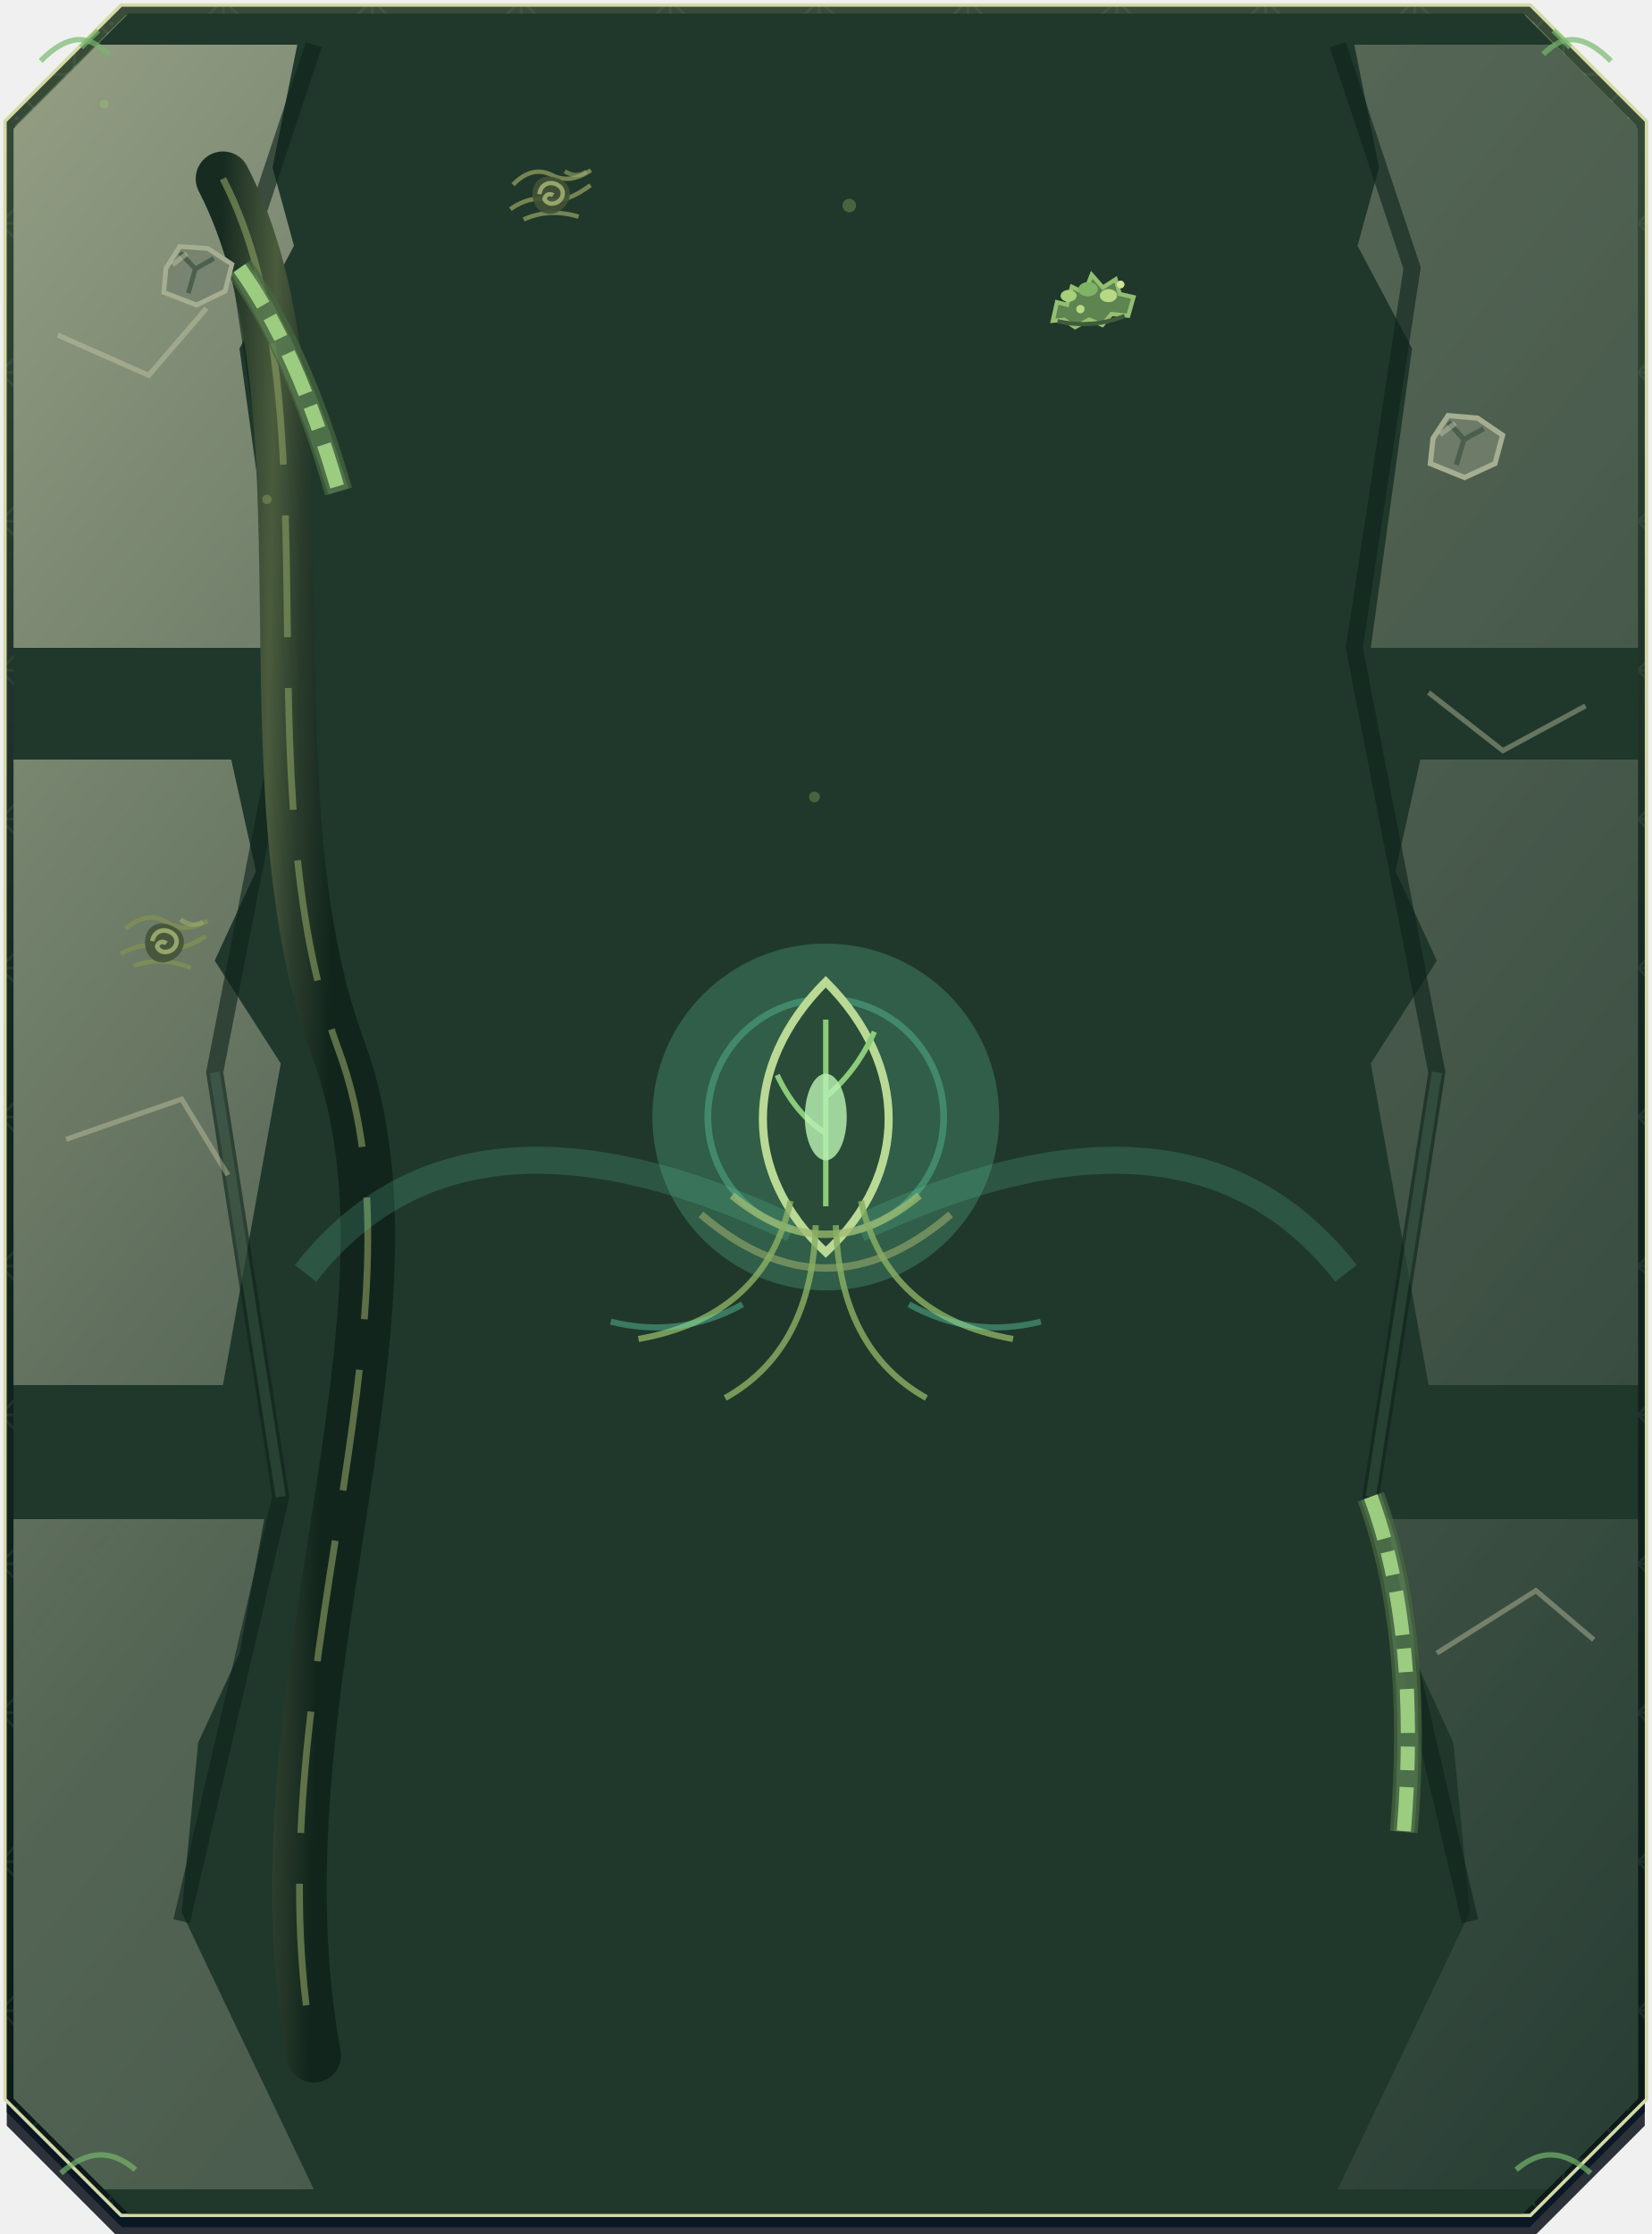
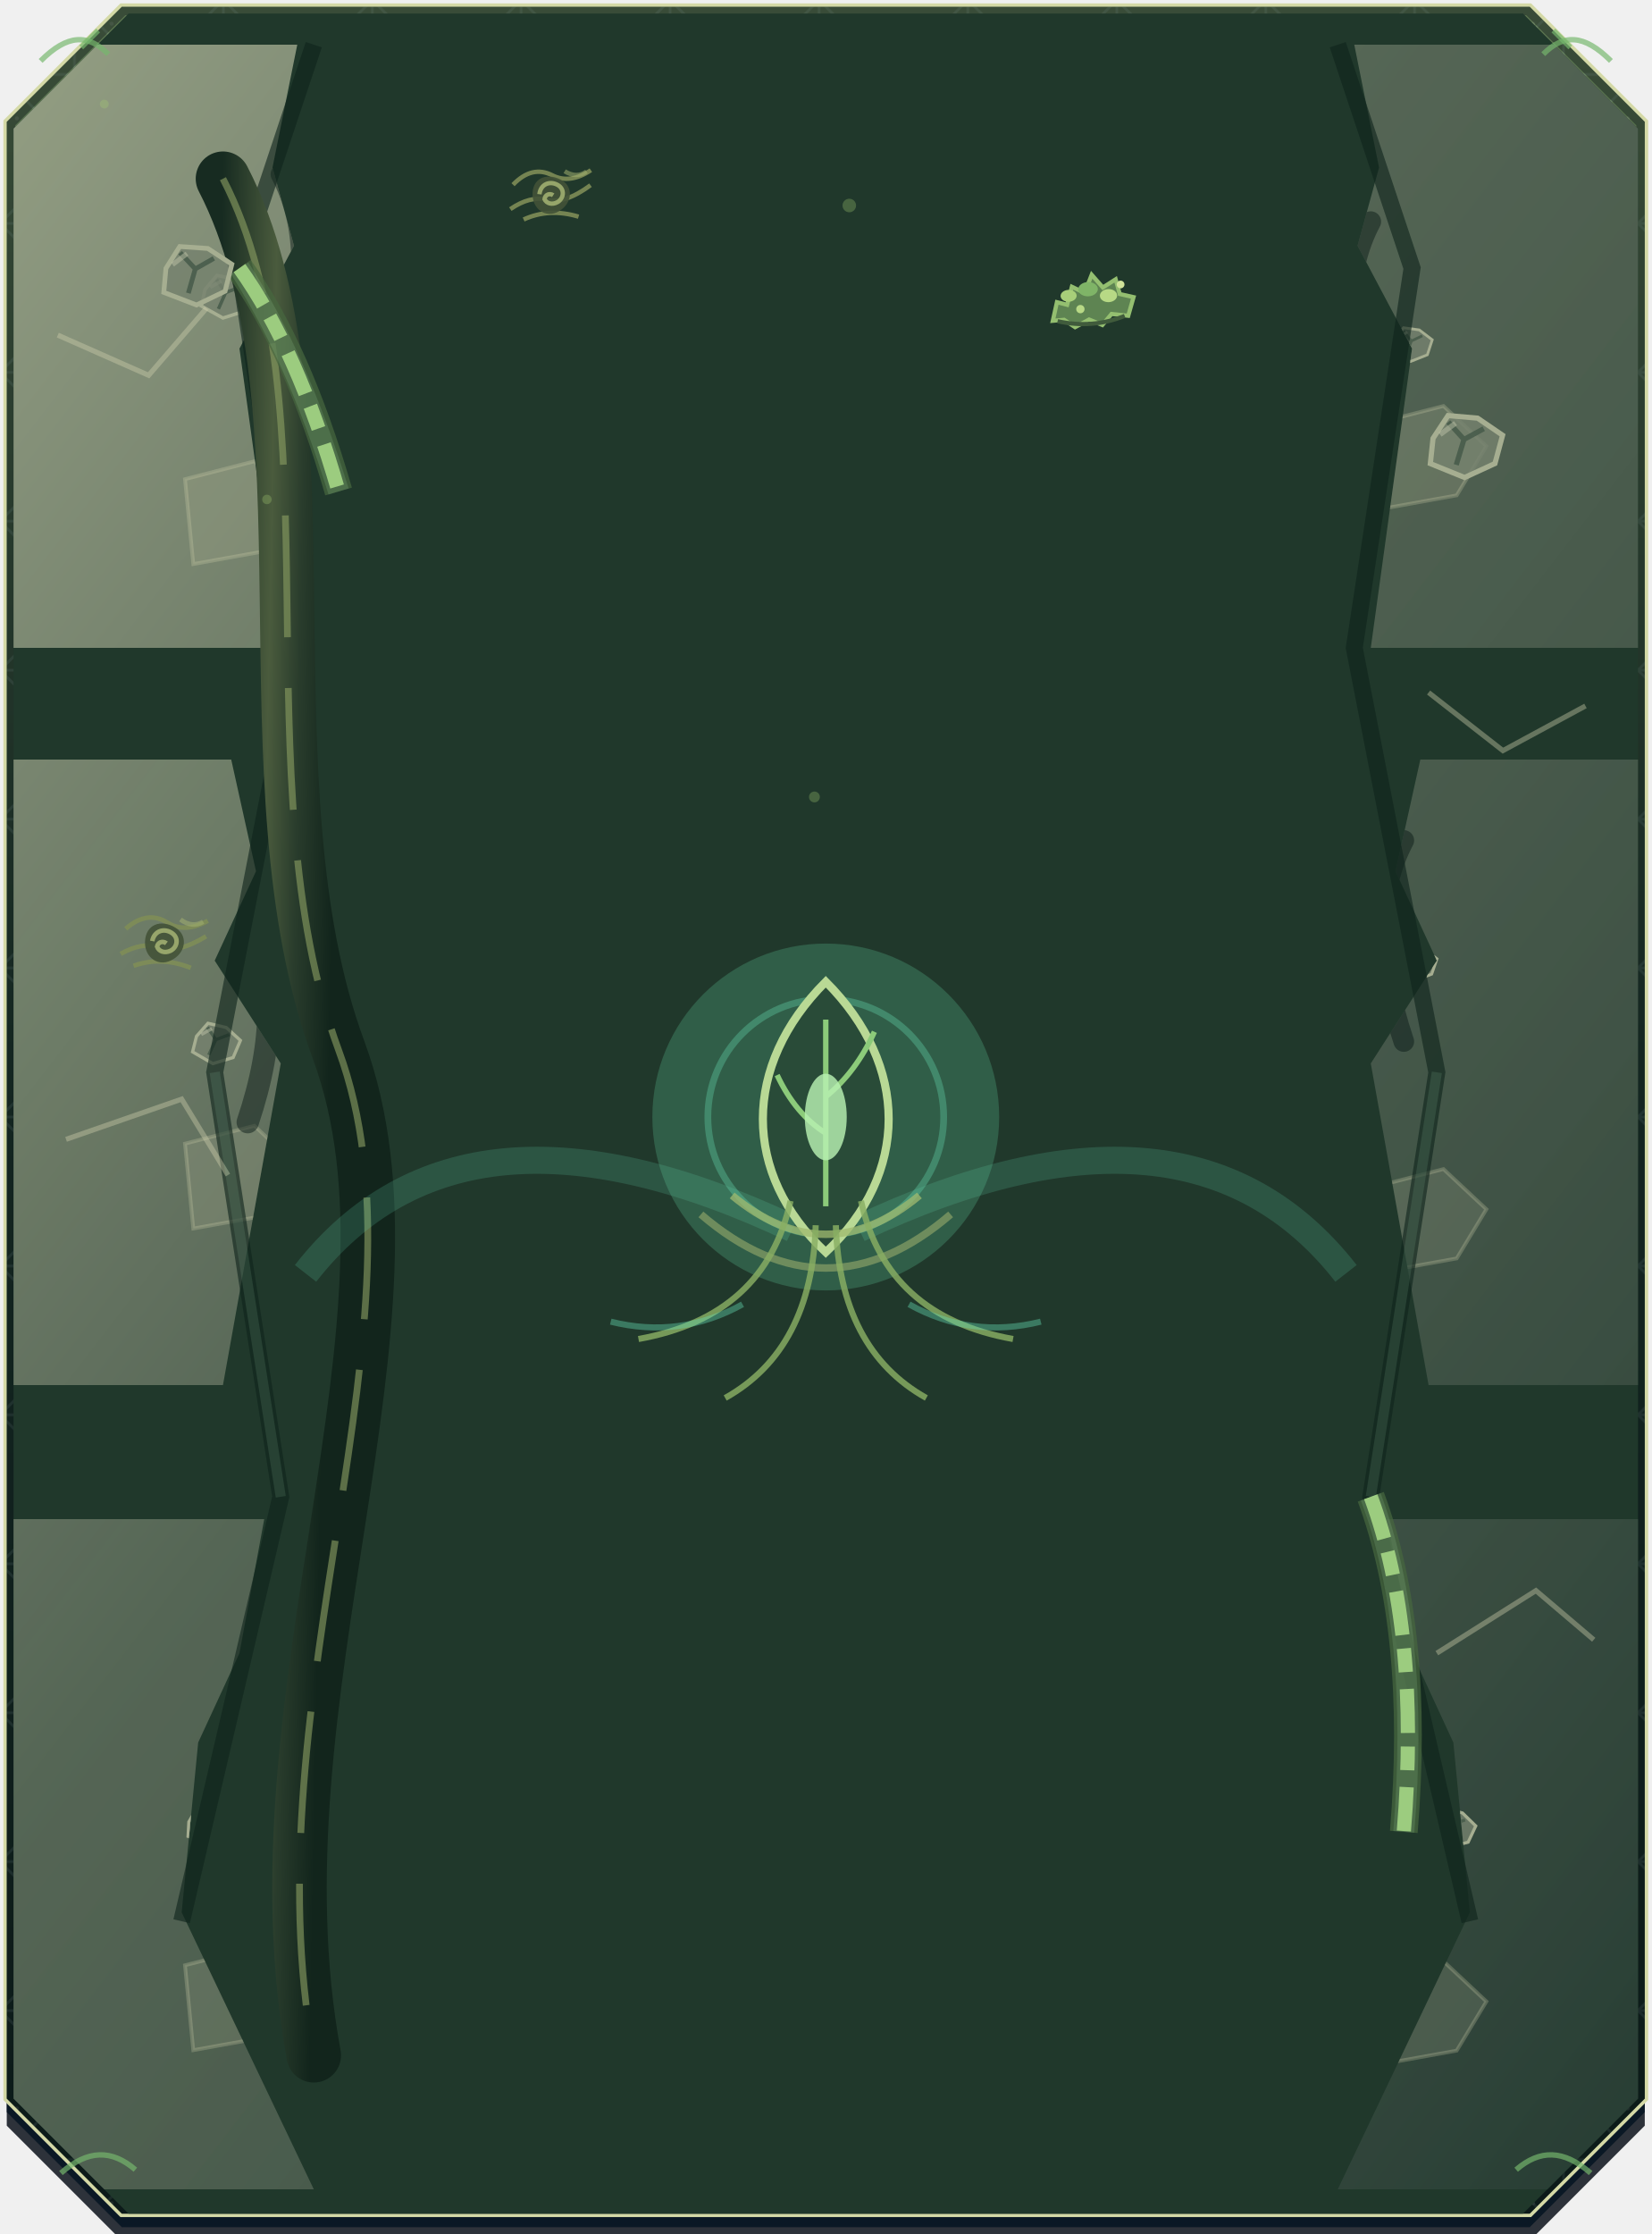
<svg xmlns="http://www.w3.org/2000/svg" width="976" height="1320" viewBox="0 0 488 660" role="img" aria-label="M7 panel normal" data-style="m11-enchanted-forest@0.1.0" data-geometry-shape="chamfered-angular" data-corner-radius="2" data-end-cap-depth="34">
  <defs>
    <linearGradient id="m11-panel-488x660-normal-plate" x1="0" y1="0" x2="0" y2="1">
      <stop offset="0" stop-color="#5C7650" />
      <stop offset=".48" stop-color="#20382B" />
      <stop offset="1" stop-color="#13251E" />
    </linearGradient>
    <linearGradient id="m11-panel-488x660-normal-primary" x1="0" y1="0" x2="0" y2="1">
      <stop offset="0" stop-color="#F1E8C8" />
      <stop offset=".45" stop-color="#66D9B2" />
      <stop offset="1" stop-color="#2A856F" />
    </linearGradient>
    <linearGradient id="m11-panel-488x660-normal-energy" x1="0" y1="0" x2="1" y2="0">
      <stop offset="0" stop-color="#B8E0A5" stop-opacity="0" />
      <stop offset=".5" stop-color="#B8E0A5" stop-opacity=".86" />
      <stop offset="1" stop-color="#B8E0A5" stop-opacity="0" />
    </linearGradient>
    <pattern id="m11-panel-488x660-normal-grain" width="28" height="28" patternUnits="userSpaceOnUse">
      <circle cx="5" cy="7" r=".6" fill="#FFFFFF" fill-opacity=".12" />
      <circle cx="20" cy="15" r=".45" fill="#061321" fill-opacity=".2" />
    </pattern>
    <pattern id="m11-panel-488x660-normal-plate-pattern" width="44" height="44" patternUnits="userSpaceOnUse">
      <path d="M0 22H44M22 0V44M0 22L22 0 44 22 22 44Z" fill="none" stroke="#D8FBFF" stroke-opacity=".12" stroke-width=".8" />
    </pattern>
    <mask id="m11-panel-488x660-normal-mask">
      <path d="M36 2H452L486 36V620L452 654H36L2 620V36Z" fill="white" />
    </mask>
  </defs>
  <g opacity="1">
    <g id="m11-panel-488x660-normal-outer-shadow" data-layer="outer-shadow" transform="translate(0 8)">
      <path d="M36 2H452L486 36V620L452 654H36L2 620V36Z" fill="#020812" opacity=".82" />
    </g>
    <g id="m11-panel-488x660-normal-connected-depth" data-layer="connected-depth" transform="translate(0 4)">
      <path d="M36 2H452L486 36V620L452 654H36L2 620V36Z" fill="#071522" opacity=".9" />
    </g>
    <g id="m11-panel-488x660-normal-outer-frame" data-layer="outer-frame">
      <path d="M36 2H452L486 36V620L452 654H36L2 620V36Z" fill="#071421" stroke="#D4D9A6" stroke-width="2" stroke-linejoin="miter" />
    </g>
    <g id="m11-panel-488x660-normal-inner-plate-fill" data-layer="inner-plate-fill">
      <path d="M36 2H452L486 36V620L452 654H36L2 620V36Z" fill="url(#m11-panel-488x660-normal-plate)" />
    </g>
    <g id="m11-panel-488x660-normal-surface-grain" data-layer="surface-grain" data-material-source="m8-ice-grain" mask="url(#m11-panel-488x660-normal-mask)">
      <rect width="488" height="660" fill="url(#m11-panel-488x660-normal-grain)" />
    </g>
    <g id="m11-panel-488x660-normal-surface-pattern" data-layer="surface-pattern" data-material-source="m8-crystal-facet-pattern" mask="url(#m11-panel-488x660-normal-mask)">
      <rect width="488" height="660" fill="url(#m11-panel-488x660-normal-plate-pattern)" />
    </g>
    <g id="m11-panel-488x660-normal-side-bevel-shade" data-layer="side-bevel-shade" mask="url(#m11-panel-488x660-normal-mask)">
      <path d="M36 2H452L486 36V620L452 654H36L2 620V36Z" fill="none" stroke="#020812" stroke-opacity=".38" stroke-width="5" />
    </g>
    <g id="m11-panel-488x660-normal-top-bevel-highlight" data-layer="top-bevel-highlight" mask="url(#m11-panel-488x660-normal-mask)">
      <path d="M44 8H444" stroke="#FFFFFF" stroke-opacity=".55" stroke-width="3" stroke-linecap="square" />
    </g>
    <g id="m11-panel-488x660-normal-cold-edge-accent" data-layer="cold-edge-accent" data-material-source="m8-cold-edge-accent" mask="url(#m11-panel-488x660-normal-mask)">
      <rect x="34" y="6" width="420" height="8" fill="url(#m11-panel-488x660-normal-energy)" />
    </g>
    <g id="m11-panel-488x660-normal-ornament-decal" data-layer="ornament-decal" data-material-source="m7-ornament-marks" mask="url(#m11-panel-488x660-normal-mask)">
      <path d="M42 647h16M430 647h16" stroke="#E6FCFF" stroke-opacity=".5" stroke-width="2" />
    </g>
    <g id="m8-panel-crystal-focal" data-layer="crystal-focal" data-slot="editable-crystal-focal" aria-label="editable crystal focal">
      <path d="M244 315l12 15-12 15-12-15Z" fill="#A9F7FF" fill-opacity=".42" stroke="#E8FEFF" stroke-width="1.5" />
      <path d="M244 315v30M232 330h24" stroke="#D7FBFF" stroke-opacity=".8" />
      <path d="M244 320l7 10-7 10-7-10Z" fill="#FFFFFF" fill-opacity=".5" />
    </g>
    <g id="m11-panel-material-stack" data-layer="forest-material-stack" data-material-families="weathered-stone,dark-wood,moss-lichen">
      <path d="M38 4H450L484 38V620L450 654H38L4 620V38Z" fill="#20382B" />
    </g>
    <g id="m11-panel-integrated-material-regions" data-layer="forest-integrated-material-regions" data-integration="construction-profile-connected" data-variation-seed="51731" data-density-class="panel" data-cluster-budget="5" data-speckle-budget="4" data-ornament-budget="4" data-profile-stages="4" data-state-contract="stable-living-presence" data-state="normal">
      <defs>
        <linearGradient id="m11-panel-stone-construction-depth" x2="1" y2="1">
          <stop stop-color="#BAC0A1" stop-opacity=".76" />
          <stop offset=".42" stop-color="#697765" stop-opacity=".72" />
          <stop offset="1" stop-color="#263C33" stop-opacity=".92" />
        </linearGradient>
        <linearGradient id="m11-panel-wood-construction-depth" x2=".8" y2=".2">
          <stop stop-color="#172B21" />
          <stop offset=".45" stop-color="#4A5B3D" />
          <stop offset=".7" stop-color="#293C2C" />
          <stop offset="1" stop-color="#12251C" />
        </linearGradient>
      </defs>
      <clipPath id="m11-panel-construction-clip">
        <path d="M38 4H450L484 38V620L450 654H38L4 620V38Z" />
      </clipPath>
+       <defs>
+         <clipPath id="m11-panel-stone-plate-1-clip">
+           <path d="M0 13.2H87.84L80.52 49.5 86.864 72.6 70.76 102.977 82.96 191.4H0Z" />
+         </clipPath>
+         <clipPath id="m11-panel-stone-plate-2-clip">
+           <path d="M0 224.4H68.32L75.64 257.4 63.44 283.8 82.96 314.177 65.88 409.2H0Z" />
+         </clipPath>
+         <clipPath id="m11-panel-stone-plate-3-clip">
+           <path d="M0 448.8H78.08L70.76 488.4 58.56 514.8 53.68 564.977 92.72 646.8H0Z" />
+         </clipPath>
+         <clipPath id="m11-panel-stone-plate-4-clip">
+           <path d="M488 13.2H400.16L407.48 49.5 401.136 72.6 417.24 102.977 405.04 191.4H488Z" />
+         </clipPath>
+         <clipPath id="m11-panel-stone-plate-5-clip">
+           <path d="M488 224.4H419.68L412.36 257.4 424.56 283.8 405.04 314.177 422.12 409.2H488Z" />
+         </clipPath>
+         <clipPath id="m11-panel-stone-plate-6-clip">
+           <path d="M488 448.8H409.92L417.24 488.4 429.44 514.8 434.32 564.977 395.28 646.8H488Z" />
+         </clipPath>
+       </defs>
      <g clip-path="url(#m11-panel-construction-clip)">
-         <g data-layer="forest-stone-surface-region" data-material-family="stone" data-construction-profile="structural-plate,fracture-field,contact-occlusion,light-facing-bevel">
+         <g data-layer="forest-stone-surface-region" data-material-family="stone" data-construction-profile="structural-plate,seeded-chip-interior,tonal-bevel-island,contact-darkening,fracture-field,contact-occlusion,light-facing-bevel">
          <path d="M0 13.2H87.84L80.52 49.5 86.864 72.6 70.76 102.977 82.96 191.4H0ZM0 224.4H68.32L75.64 257.4 63.44 283.8 82.96 314.177 65.88 409.2H0ZM0 448.8H78.08L70.76 488.4 58.56 514.8 53.68 564.977 92.72 646.8H0ZM488 13.2H400.16L407.48 49.5 401.136 72.6 417.24 102.977 405.04 191.4H488ZM488 224.4H419.68L412.36 257.4 424.56 283.8 405.04 314.177 422.12 409.2H488ZM488 448.8H409.92L417.24 488.4 429.44 514.8 434.32 564.977 395.28 646.8H488Z" fill="url(#m11-panel-stone-construction-depth)" />
+           <g data-layer="forest-stone-plate-interior" data-plate-index="1" data-material-family="stone" data-variation-seed="51731" clip-path="url(#m11-panel-stone-plate-1-clip)">
+             <g data-layer="forest-stone-plate-chip" transform="translate(67.27 87.79) rotate(5)">
+               <g data-layer="forest-stone-chip-cluster" data-material-family="stone" transform="scale(1.424)">
+                 <path d="M-4.8-1.2l2.2-3.1 4.1.5 3.4 2.5-1.2 3.9-4.3 1.8-4.7-2.1Z" fill="#75816E" fill-opacity=".82" stroke="#A6AE91" stroke-width="0.70" />
+                 <path d="M-2.6-3.4l2.1 2.5 2.8-1.4M-.5-.9l-1.2 3.5" fill="none" stroke="#495C4C" stroke-width="0.70" stroke-opacity=".9" />
+                 <path d="M-3.8-1.7l2.2-1.5" stroke="#C0C5A9" stroke-width="0.70" stroke-opacity=".48" />
+               </g>
+             </g>
+             <path data-layer="forest-stone-tonal-bevel-island" d="M54.66 141.56l20.50 -5.28 12.69 11.88 -8.78 14.52 -21.96 3.96Z" fill="#C3C5A3" fill-opacity="0.14" stroke="#D9D9B2" stroke-width="1.1" stroke-opacity="0.25" />
+             <path data-layer="forest-stone-plate-contact-darkening" d="M82.96 51.49q12.20 23.10 0 59.40" fill="none" stroke="#091A15" stroke-width="6.0" stroke-opacity=".48" stroke-linecap="round" />
+           </g>
+           <g data-layer="forest-stone-plate-interior" data-plate-index="2" data-material-family="stone" data-variation-seed="51731" clip-path="url(#m11-panel-stone-plate-2-clip)">
+             <g data-layer="forest-stone-plate-chip" transform="translate(64.31 308.43) rotate(6)">
+               <g data-layer="forest-stone-chip-cluster" data-material-family="stone" transform="scale(1.344)">
+                 <path d="M-4.8-1.2l2.2-3.1 4.1.5 3.4 2.5-1.2 3.9-4.3 1.8-4.7-2.1Z" fill="#75816E" fill-opacity=".82" stroke="#A6AE91" stroke-width="0.70" />
+                 <path d="M-2.6-3.4l2.1 2.5 2.8-1.4M-.5-.9l-1.2 3.5" fill="none" stroke="#495C4C" stroke-width="0.70" stroke-opacity=".9" />
+                 <path d="M-3.8-1.7l2.2-1.5" stroke="#C0C5A9" stroke-width="0.70" stroke-opacity=".48" />
+               </g>
+             </g>
+             <path data-layer="forest-stone-tonal-bevel-island" d="M54.66 337.87l20.50 -5.28 12.69 11.88 -8.78 14.52 -21.96 3.96Z" fill="#C3C5A3" fill-opacity="0.18" stroke="#D9D9B2" stroke-width="1.1" stroke-opacity="0.25" />
+             <path data-layer="forest-stone-plate-contact-darkening" d="M73.20 272.13q12.20 23.10 0 59.40" fill="none" stroke="#091A15" stroke-width="6.6" stroke-opacity=".48" stroke-linecap="round" />
+           </g>
+           <g data-layer="forest-stone-plate-interior" data-plate-index="3" data-material-family="stone" data-variation-seed="51731" clip-path="url(#m11-panel-stone-plate-3-clip)">
+             <g data-layer="forest-stone-plate-chip" transform="translate(61.75 539.18) rotate(-5)">
+               <g data-layer="forest-stone-chip-cluster" data-material-family="stone" transform="scale(1.224)">
+                 <path d="M-4.8-1.2l2.2-3.1 4.1.5 3.4 2.5-1.2 3.9-4.3 1.8-4.7-2.1Z" fill="#75816E" fill-opacity=".82" stroke="#A6AE91" stroke-width="0.70" />
+                 <path d="M-2.6-3.4l2.1 2.5 2.8-1.4M-.5-.9l-1.2 3.5" fill="none" stroke="#495C4C" stroke-width="0.70" stroke-opacity=".9" />
+                 <path d="M-3.8-1.7l2.2-1.5" stroke="#C0C5A9" stroke-width="0.70" stroke-opacity=".48" />
+               </g>
+             </g>
+             <path data-layer="forest-stone-tonal-bevel-island" d="M54.66 580.61l20.50 -5.28 12.69 11.88 -8.78 14.52 -21.96 3.96Z" fill="#C3C5A3" fill-opacity="0.15" stroke="#D9D9B2" stroke-width="1.1" stroke-opacity="0.25" />
+             <path data-layer="forest-stone-plate-contact-darkening" d="M68.32 502.88q12.20 23.10 0 59.40" fill="none" stroke="#091A15" stroke-width="6.3" stroke-opacity=".48" stroke-linecap="round" />
+           </g>
+           <g data-layer="forest-stone-plate-interior" data-plate-index="4" data-material-family="stone" data-variation-seed="51731" clip-path="url(#m11-panel-stone-plate-4-clip)">
+             <g data-layer="forest-stone-plate-chip" transform="translate(417.59 101.78) rotate(1)">
+               <g data-layer="forest-stone-chip-cluster" data-material-family="stone" transform="scale(1.141)">
+                 <path d="M-4.8-1.2l2.2-3.1 4.1.5 3.4 2.5-1.2 3.9-4.3 1.8-4.7-2.1Z" fill="#75816E" fill-opacity=".82" stroke="#A6AE91" stroke-width="0.70" />
+                 <path d="M-2.6-3.4l2.1 2.5 2.8-1.4M-.5-.9l-1.2 3.5" fill="none" stroke="#495C4C" stroke-width="0.70" stroke-opacity=".9" />
+                 <path d="M-3.8-1.7l2.2-1.5" stroke="#C0C5A9" stroke-width="0.70" stroke-opacity=".48" />
+               </g>
+             </g>
+             <path data-layer="forest-stone-tonal-bevel-island" d="M406.02 125.22l20.50 -5.28 12.69 11.88 -8.78 14.52 -21.96 3.96Z" fill="#C3C5A3" fill-opacity="0.20" stroke="#D9D9B2" stroke-width="1.1" stroke-opacity="0.25" />
+             <path data-layer="forest-stone-plate-contact-darkening" d="M405.04 65.48q-12.20 23.10 0 59.40" fill="none" stroke="#091A15" stroke-width="6.1" stroke-opacity=".48" stroke-linecap="round" />
+           </g>
+           <g data-layer="forest-stone-plate-interior" data-plate-index="5" data-material-family="stone" data-variation-seed="51731" clip-path="url(#m11-panel-stone-plate-5-clip)">
+             <g data-layer="forest-stone-plate-chip" transform="translate(418.81 284.60) rotate(2)">
+               <g data-layer="forest-stone-chip-cluster" data-material-family="stone" transform="scale(1.174)">
+                 <path d="M-4.8-1.2l2.2-3.1 4.1.5 3.4 2.5-1.2 3.9-4.3 1.8-4.7-2.1Z" fill="#75816E" fill-opacity=".82" stroke="#A6AE91" stroke-width="0.70" />
+                 <path d="M-2.6-3.4l2.1 2.5 2.8-1.4M-.5-.9l-1.2 3.5" fill="none" stroke="#495C4C" stroke-width="0.70" stroke-opacity=".9" />
+                 <path d="M-3.8-1.7l2.2-1.5" stroke="#C0C5A9" stroke-width="0.70" stroke-opacity=".48" />
+               </g>
+             </g>
+             <path data-layer="forest-stone-tonal-bevel-island" d="M406.02 350.66l20.50 -5.28 12.69 11.88 -8.78 14.52 -21.96 3.96Z" fill="#C3C5A3" fill-opacity="0.16" stroke="#D9D9B2" stroke-width="1.1" stroke-opacity="0.25" />
+             <path data-layer="forest-stone-plate-contact-darkening" d="M414.80 248.30q-12.20 23.10 0 59.40" fill="none" stroke="#091A15" stroke-width="6.1" stroke-opacity=".48" stroke-linecap="round" />
+           </g>
+           <g data-layer="forest-stone-plate-interior" data-plate-index="6" data-material-family="stone" data-variation-seed="51731" clip-path="url(#m11-panel-stone-plate-6-clip)">
+             <g data-layer="forest-stone-plate-chip" transform="translate(429.53 540.23) rotate(8)">
+               <g data-layer="forest-stone-chip-cluster" data-material-family="stone" transform="scale(1.298)">
+                 <path d="M-4.8-1.2l2.2-3.1 4.1.5 3.4 2.5-1.2 3.9-4.3 1.8-4.7-2.1Z" fill="#75816E" fill-opacity=".82" stroke="#A6AE91" stroke-width="0.70" />
+                 <path d="M-2.6-3.4l2.1 2.5 2.8-1.4M-.5-.9l-1.2 3.5" fill="none" stroke="#495C4C" stroke-width="0.70" stroke-opacity=".9" />
+                 <path d="M-3.8-1.7l2.2-1.5" stroke="#C0C5A9" stroke-width="0.70" stroke-opacity=".48" />
+               </g>
+             </g>
+             <path data-layer="forest-stone-tonal-bevel-island" d="M406.02 584.70l20.50 -5.28 12.69 11.88 -8.78 14.52 -21.96 3.96Z" fill="#C3C5A3" fill-opacity="0.18" stroke="#D9D9B2" stroke-width="1.1" stroke-opacity="0.25" />
+             <path data-layer="forest-stone-plate-contact-darkening" d="M419.68 503.93q-12.20 23.10 0 59.40" fill="none" stroke="#091A15" stroke-width="6.0" stroke-opacity=".48" stroke-linecap="round" />
+           </g>
          <path data-layer="forest-stone-contact-occlusion" d="M92.72 13.2L70.76 79.2 87.84 191.4 63.44 316.8 82.96 442.2 53.68 567.6M395.28 13.2L417.24 79.2 400.16 191.4 424.56 316.8 405.04 442.2 434.32 567.6" fill="none" stroke="#10241C" stroke-width="5" stroke-opacity=".62" />
          <path data-layer="forest-stone-fracture-field" d="M17.08 99l26.84 11.88 17.08-19.8M19.52 336.6l34.16-11.88 13.664 22.44M422.12 204.6l21.96 17.16 24.4-13.2M424.56 488.4l29.28-18.48 17.08 14.52" fill="none" stroke="#D0D1AE" stroke-width="1.5" stroke-opacity="0.40" />
          <path data-layer="forest-stone-light-facing-bevel" d="M0 0H92.72M395.28 0H488" stroke="#D9D9B2" stroke-width="2.2" stroke-opacity="0.38" />
        </g>
        <g data-layer="forest-wood-surface-region" data-material-family="wood" data-growth-vector="vertical-canopy" data-construction-profile="growth-vector-body,tapered-relief,anchored-knot,masked-termination">
          <path data-layer="forest-wood-growth-body" d="M65.88 52.8C100.04 118.8 70.76 231 100.04 310.2S73.2 501.6 92.72 607.2MM422.12 52.8C387.96 118.8 417.24 231 387.96 310.2S414.8 501.6 395.28 607.2" fill="none" stroke="url(#m11-panel-wood-construction-depth)" stroke-width="16.1" stroke-linecap="round" />
          <path data-layer="forest-wood-relief-bands" d="M65.88 52.8C100.04 118.8 70.76 231 100.04 310.2S73.2 501.6 92.72 607.2MM422.12 52.8C387.96 118.8 417.24 231 387.96 310.2S414.8 501.6 395.28 607.2" fill="none" stroke="#8A9C61" stroke-width="2" stroke-opacity="0.62" stroke-dasharray="36 15" />
        </g>
        <g data-layer="forest-moss-surface-region" data-material-family="moss" data-substrate="stone-wood-damp-seam" data-construction-profile="anchored-substrate,irregular-transition,receiver-tint">
          <path data-layer="forest-moss-substrate" d="M70.76 79.2Q87.84 102.977 100.04 145.2M405.04 442.2Q419.68 481.8 414.8 541.2" fill="none" stroke="#47673F" stroke-width="8.2" stroke-opacity=".72" />
          <path data-layer="forest-moss-coverage-transition" d="M70.76 79.2Q87.84 102.977 100.04 145.2M405.04 442.2Q419.68 481.8 414.8 541.2" fill="none" stroke="#98C676" stroke-width="4.2" stroke-dasharray="13 4 7 5" />
        </g>
        <g data-layer="forest-living-light-surface-response" data-material-family="living-light" data-light-response="focal-to-stone-wood-moss-receivers" data-receiver-opacity="0.18">
          <path data-layer="forest-wood-light-receiver" d="M234.24 363Q136.64 316.8 90.28 376.2M253.76 363Q351.36 316.8 397.72 376.2" fill="none" stroke="#66D9B2" stroke-width="8.0" stroke-opacity="0.18" />
          <path data-layer="forest-moss-light-receiver" d="M70.76 79.2Q87.84 105.6 100.04 145.2M405.04 442.2Q419.68 481.8 414.8 541.2" fill="none" stroke="#B8F0B2" stroke-width="6.2" stroke-opacity="0.14" />
          <path data-layer="forest-stone-light-receiver" d="M63.44 316.8L82.96 442.2M424.56 316.8L405.04 442.2" stroke="#A9E7BE" stroke-width="3" stroke-opacity="0.12" />
        </g>
      </g>
    </g>
    <g id="m11-panel-authored-material-clusters" data-layer="forest-authored-material-clusters" data-material-families="stone,wood,moss" data-variation-seed="51731" data-cluster-count="5" data-cluster-scale="component" data-placement="construction-anchor-budgeted">
      <clipPath id="m11-panel-cluster-clip">
        <path d="M38 4H450L484 38V620L450 654H38L4 620V38Z" />
      </clipPath>
      <g clip-path="url(#m11-panel-cluster-clip)">
        <g data-layer="forest-authored-cluster" data-cluster-kind="stone-chip" transform="translate(58.8 81.2) rotate(-3)">
          <g data-layer="forest-stone-chip-cluster" data-material-family="stone" transform="scale(2.012)">
            <path d="M-4.8-1.2l2.2-3.1 4.1.5 3.4 2.5-1.2 3.9-4.3 1.8-4.7-2.1Z" fill="#75816E" fill-opacity=".82" stroke="#A6AE91" stroke-width="0.70" />
            <path d="M-2.6-3.4l2.1 2.5 2.8-1.4M-.5-.9l-1.2 3.5" fill="none" stroke="#495C4C" stroke-width="0.70" stroke-opacity=".9" />
            <path d="M-3.8-1.7l2.2-1.5" stroke="#C0C5A9" stroke-width="0.70" stroke-opacity=".48" />
          </g>
        </g>
        <g data-layer="forest-authored-cluster" data-cluster-kind="wood-knot" transform="translate(162.7 56.4) rotate(-1)">
          <g data-layer="forest-wood-knot-cluster" data-material-family="wood" transform="scale(1.846)">
            <path d="M-6.5 2.8q3.2-2.1 5.8-1.4 2.9.8 7.1-2.2M-6-1.1q3.1-3.1 6.3-1.4 2.8 1.5 6.2-.7M-4.4 4.5q4.1-1.8 8.8-.3" fill="none" stroke="#7F8D57" stroke-width="0.70" stroke-opacity=".9" />
            <path d="M-2.9.7c-.1-2.7 2.2-3.7 4.5-2.5 2 1 1.9 3.5.1 4.8-2.1 1.6-4.5.2-4.6-2.3Z" fill="#435238" fill-opacity=".9" />
            <path d="M-1.8.5c.2-1.6 1.7-2.2 3-1.4 1.1.7.9 2.1-.1 2.7-.9.5-1.8.2-2.1-.5.1-.7.8-1 1.4-.6" fill="none" stroke="#A0AE70" stroke-width="0.70" stroke-opacity=".9" />
            <path d="M2.3-3.1q1.9 1.2 3.5.1" fill="none" stroke="#A0AE70" stroke-width="0.70" stroke-opacity=".55" />
          </g>
        </g>
        <g data-layer="forest-authored-cluster" data-cluster-kind="moss-lichen" transform="translate(322.3 88.4) rotate(-2)">
          <g data-layer="forest-moss-lichen-cluster" data-material-family="moss" transform="scale(1.758)">
            <path d="M-6.5 3.4l.8-3.1 1.7.5.9-3 2.1 1.1 1.3-3 1.8 2.2 2.2-1.3.6 2.5 2.3.6-1 3.1-2.8-.4-1.6 1.8-2.2-1-2.4 1.2-1.8-1.3Z" fill="#668E58" fill-opacity=".88" stroke="#94BF70" stroke-width="0.70" />
            <ellipse cx="-3.7" cy="-.7" rx="1.35" ry="1" fill="#A8CF79" />
            <ellipse cx="-.4" cy="-1.7" rx="1.65" ry="1.2" fill="#7FB467" />
            <ellipse cx="3" cy="-.5" rx="1.45" ry="1.1" fill="#B7D985" />
            <circle cx="5.1" cy="-2.3" r=".65" fill="#D0E39A" />
            <circle cx="-1.8" cy="1.6" r=".7" fill="#B8D986" />
            <path d="M-5.7 3.5q5.8 1.5 11.3-.5" fill="none" stroke="#405B3C" stroke-width="0.70" />
          </g>
        </g>
        <g data-layer="forest-authored-cluster" data-cluster-kind="stone-chip" transform="translate(433.7 131.7) rotate(-2)">
          <g data-layer="forest-stone-chip-cluster" data-material-family="stone" transform="scale(2.121)">
            <path d="M-4.8-1.2l2.2-3.1 4.1.5 3.4 2.5-1.2 3.9-4.3 1.8-4.7-2.1Z" fill="#75816E" fill-opacity=".82" stroke="#A6AE91" stroke-width="0.72" />
            <path d="M-2.6-3.4l2.1 2.5 2.8-1.4M-.5-.9l-1.2 3.5" fill="none" stroke="#495C4C" stroke-width="0.72" stroke-opacity=".9" />
            <path d="M-3.8-1.7l2.2-1.5" stroke="#C0C5A9" stroke-width="0.72" stroke-opacity=".48" />
          </g>
        </g>
        <g data-layer="forest-authored-cluster" data-cluster-kind="wood-knot" transform="translate(48.5 277.3) rotate(4)">
          <g data-layer="forest-wood-knot-cluster" data-material-family="wood" transform="scale(1.922)">
            <path d="M-6.5 2.8q3.2-2.1 5.8-1.4 2.9.8 7.1-2.2M-6-1.1q3.1-3.1 6.3-1.4 2.8 1.5 6.2-.7M-4.4 4.5q4.1-1.8 8.8-.3" fill="none" stroke="#7F8D57" stroke-width="0.70" stroke-opacity=".9" />
            <path d="M-2.9.7c-.1-2.7 2.2-3.7 4.5-2.5 2 1 1.9 3.5.1 4.8-2.1 1.6-4.5.2-4.6-2.3Z" fill="#435238" fill-opacity=".9" />
            <path d="M-1.8.5c.2-1.6 1.7-2.2 3-1.4 1.1.7.9 2.1-.1 2.7-.9.5-1.8.2-2.1-.5.1-.7.8-1 1.4-.6" fill="none" stroke="#A0AE70" stroke-width="0.70" stroke-opacity=".9" />
            <path d="M2.3-3.1q1.9 1.2 3.5.1" fill="none" stroke="#A0AE70" stroke-width="0.70" stroke-opacity=".55" />
          </g>
        </g>
      </g>
    </g>
    <g id="m11-panel-moss-variation" data-layer="forest-variation" data-variation-seed="51731" data-variation-baseline="false" data-speckle-count="4" fill="#A6CC72" fill-opacity=".3">
      <circle cx="250.95" cy="60.71" r="2.0" />
      <circle cx="240.65" cy="235.45" r="1.6" />
      <circle cx="30.82" cy="30.75" r="1.3" />
      <circle cx="78.87" cy="147.55" r="1.4" />
    </g>
    <g id="m11-panel-leaf-vine-ornament" data-layer="forest-ornament" data-ornament="leaf-vine" data-ornament-count="4" fill="none" stroke="#76B86D" stroke-opacity=".68" stroke-width="1.6">
      <path d="M12 18c8-8 14-8 20-2M476 18c-8-8-14-8-20-2" />
      <path d="M24 14l5-5M464 14l-5-5" />
      <path d="M18 642c8-7 15-7 22-1M470 642c-8-7-15-7-22-1" />
    </g>
    <g id="m11-panel-luminous-seed" data-layer="luminous-seed-focal" data-focal="m11-luminous-seed" data-focal-state="normal" data-state-contract="stable-living-presence" data-emitter-opacity="0.24" data-halo-opacity=".40" data-halo-extent-ratio=".12">
      <circle cx="244" cy="330" r="51.24" fill="#65D5A4" fill-opacity="0.24" />
      <circle cx="244" cy="330" r="34.843" fill="none" stroke="#66D9B2" stroke-width="2" stroke-opacity="0.34" />
      <path d="M244 290.033C268.78 314.812 268.78 346.786 244 369.967C219.22 346.786 219.22 314.812 244 290.033Z" fill="#294B38" stroke="#B9D995" stroke-width="2.4" />
      <path d="M244 301.224V356.378M244 324.005q8.921-7.194 14.372-19.184M244 334.796q-8.921-5.595-14.372-17.186" fill="none" stroke="#8CCB7A" stroke-width="1.6" />
      <ellipse cx="244" cy="330" rx="6.195" ry="12.79" fill="#B8F0B2" fill-opacity="0.82" />
    </g>
    <g id="m11-panel-seed-support" data-layer="forest-focal-support" data-focal-depth="woven-root-cradle" fill="none" stroke="#6E8C5D" stroke-width="2.2">
      <path d="M207.107 358.776Q244 390.463 280.893 358.776" />
      <path d="M216.33 353.181Q244 376.116 271.67 353.181" stroke="#A0B96F" stroke-opacity=".75" />
    </g>
    <g id="m11-panel-seed-roots" data-layer="forest-focal-roots" data-focal-depth="seed-support-roots" fill="none" stroke="#89AE63" stroke-opacity=".82" stroke-width="1.8">
      <path d="M233.593 354.78Q226.066 388.926 188.661 395.587M254.407 354.78Q261.934 388.926 299.339 395.587M241.026 361.974Q239.901 398.662 214.281 413.009M246.974 361.974Q248.099 398.662 273.719 413.009" />
      <path data-layer="forest-focal-light-interaction" d="M219.405 385.339Q200.958 395.587 180.462 390.463M268.595 385.339Q287.042 395.587 307.538 390.463" stroke="#66D9B2" stroke-opacity="0.40" />
    </g>
    <g id="m11-enchanted-forest-panel-content" data-layer="content" data-slot="editable-panel-content" data-safe-x="48" data-safe-y="8" data-safe-width="392" data-safe-height="642" />
  </g>
</svg>
